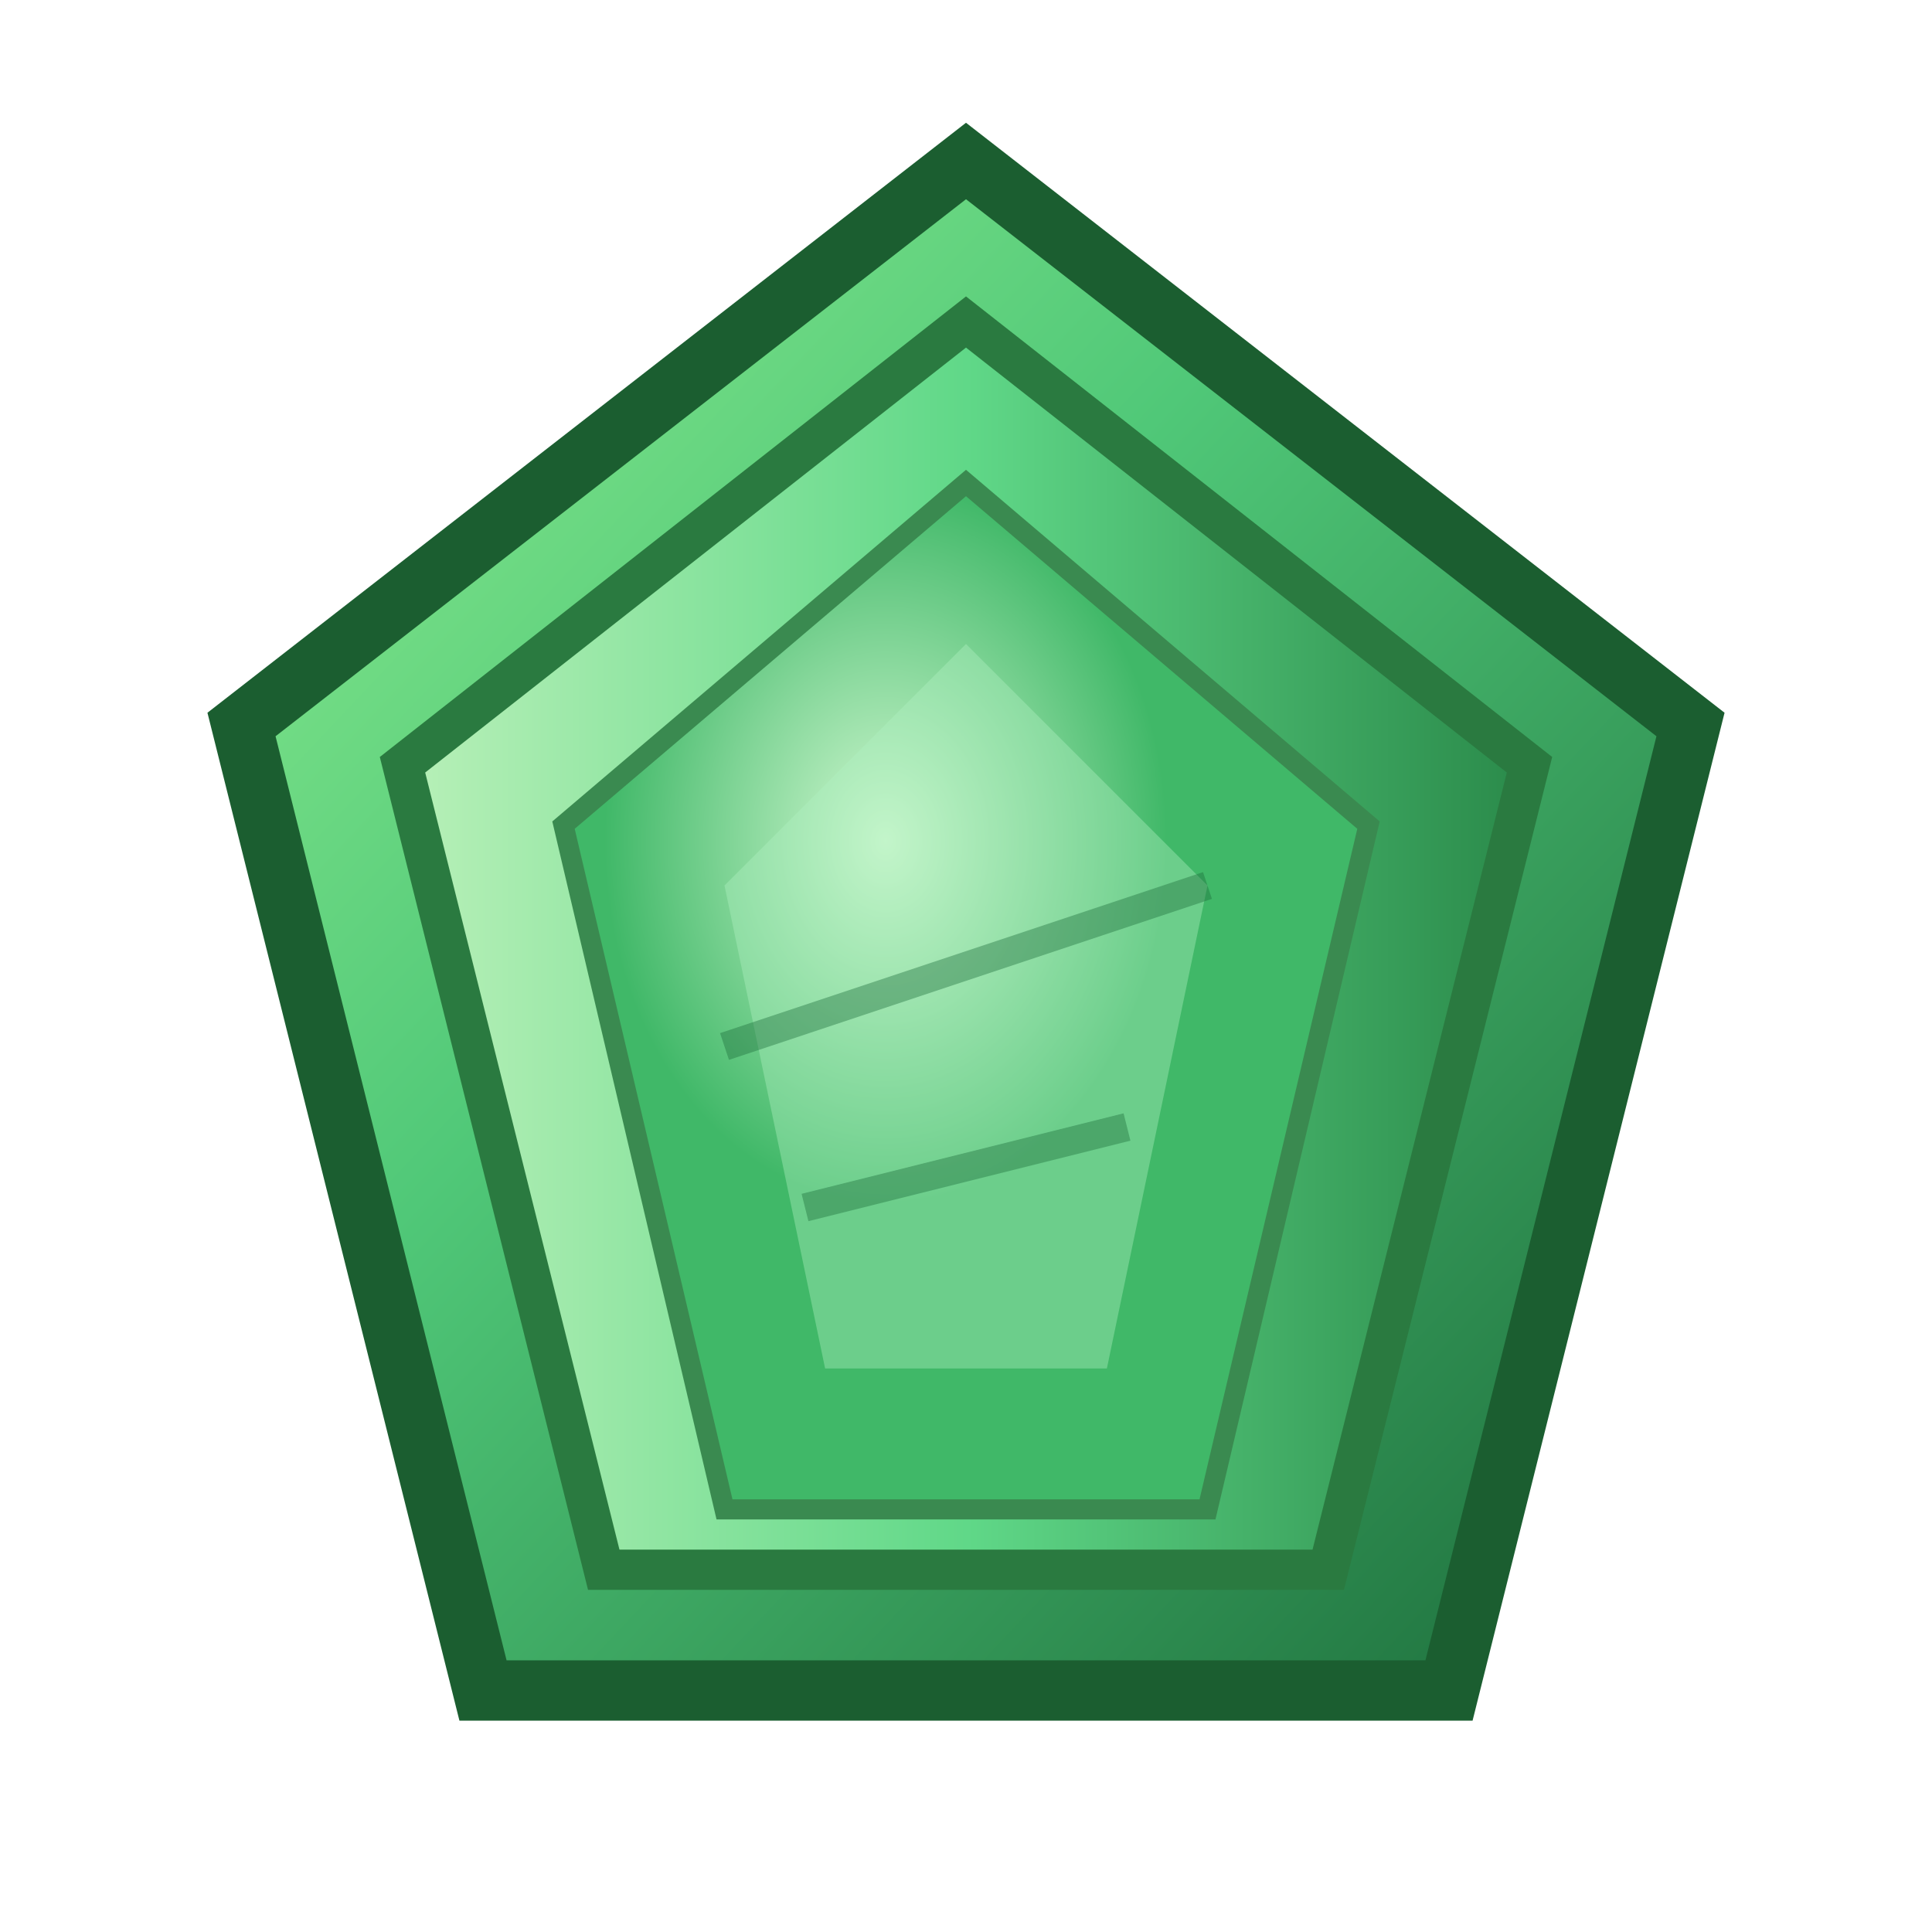
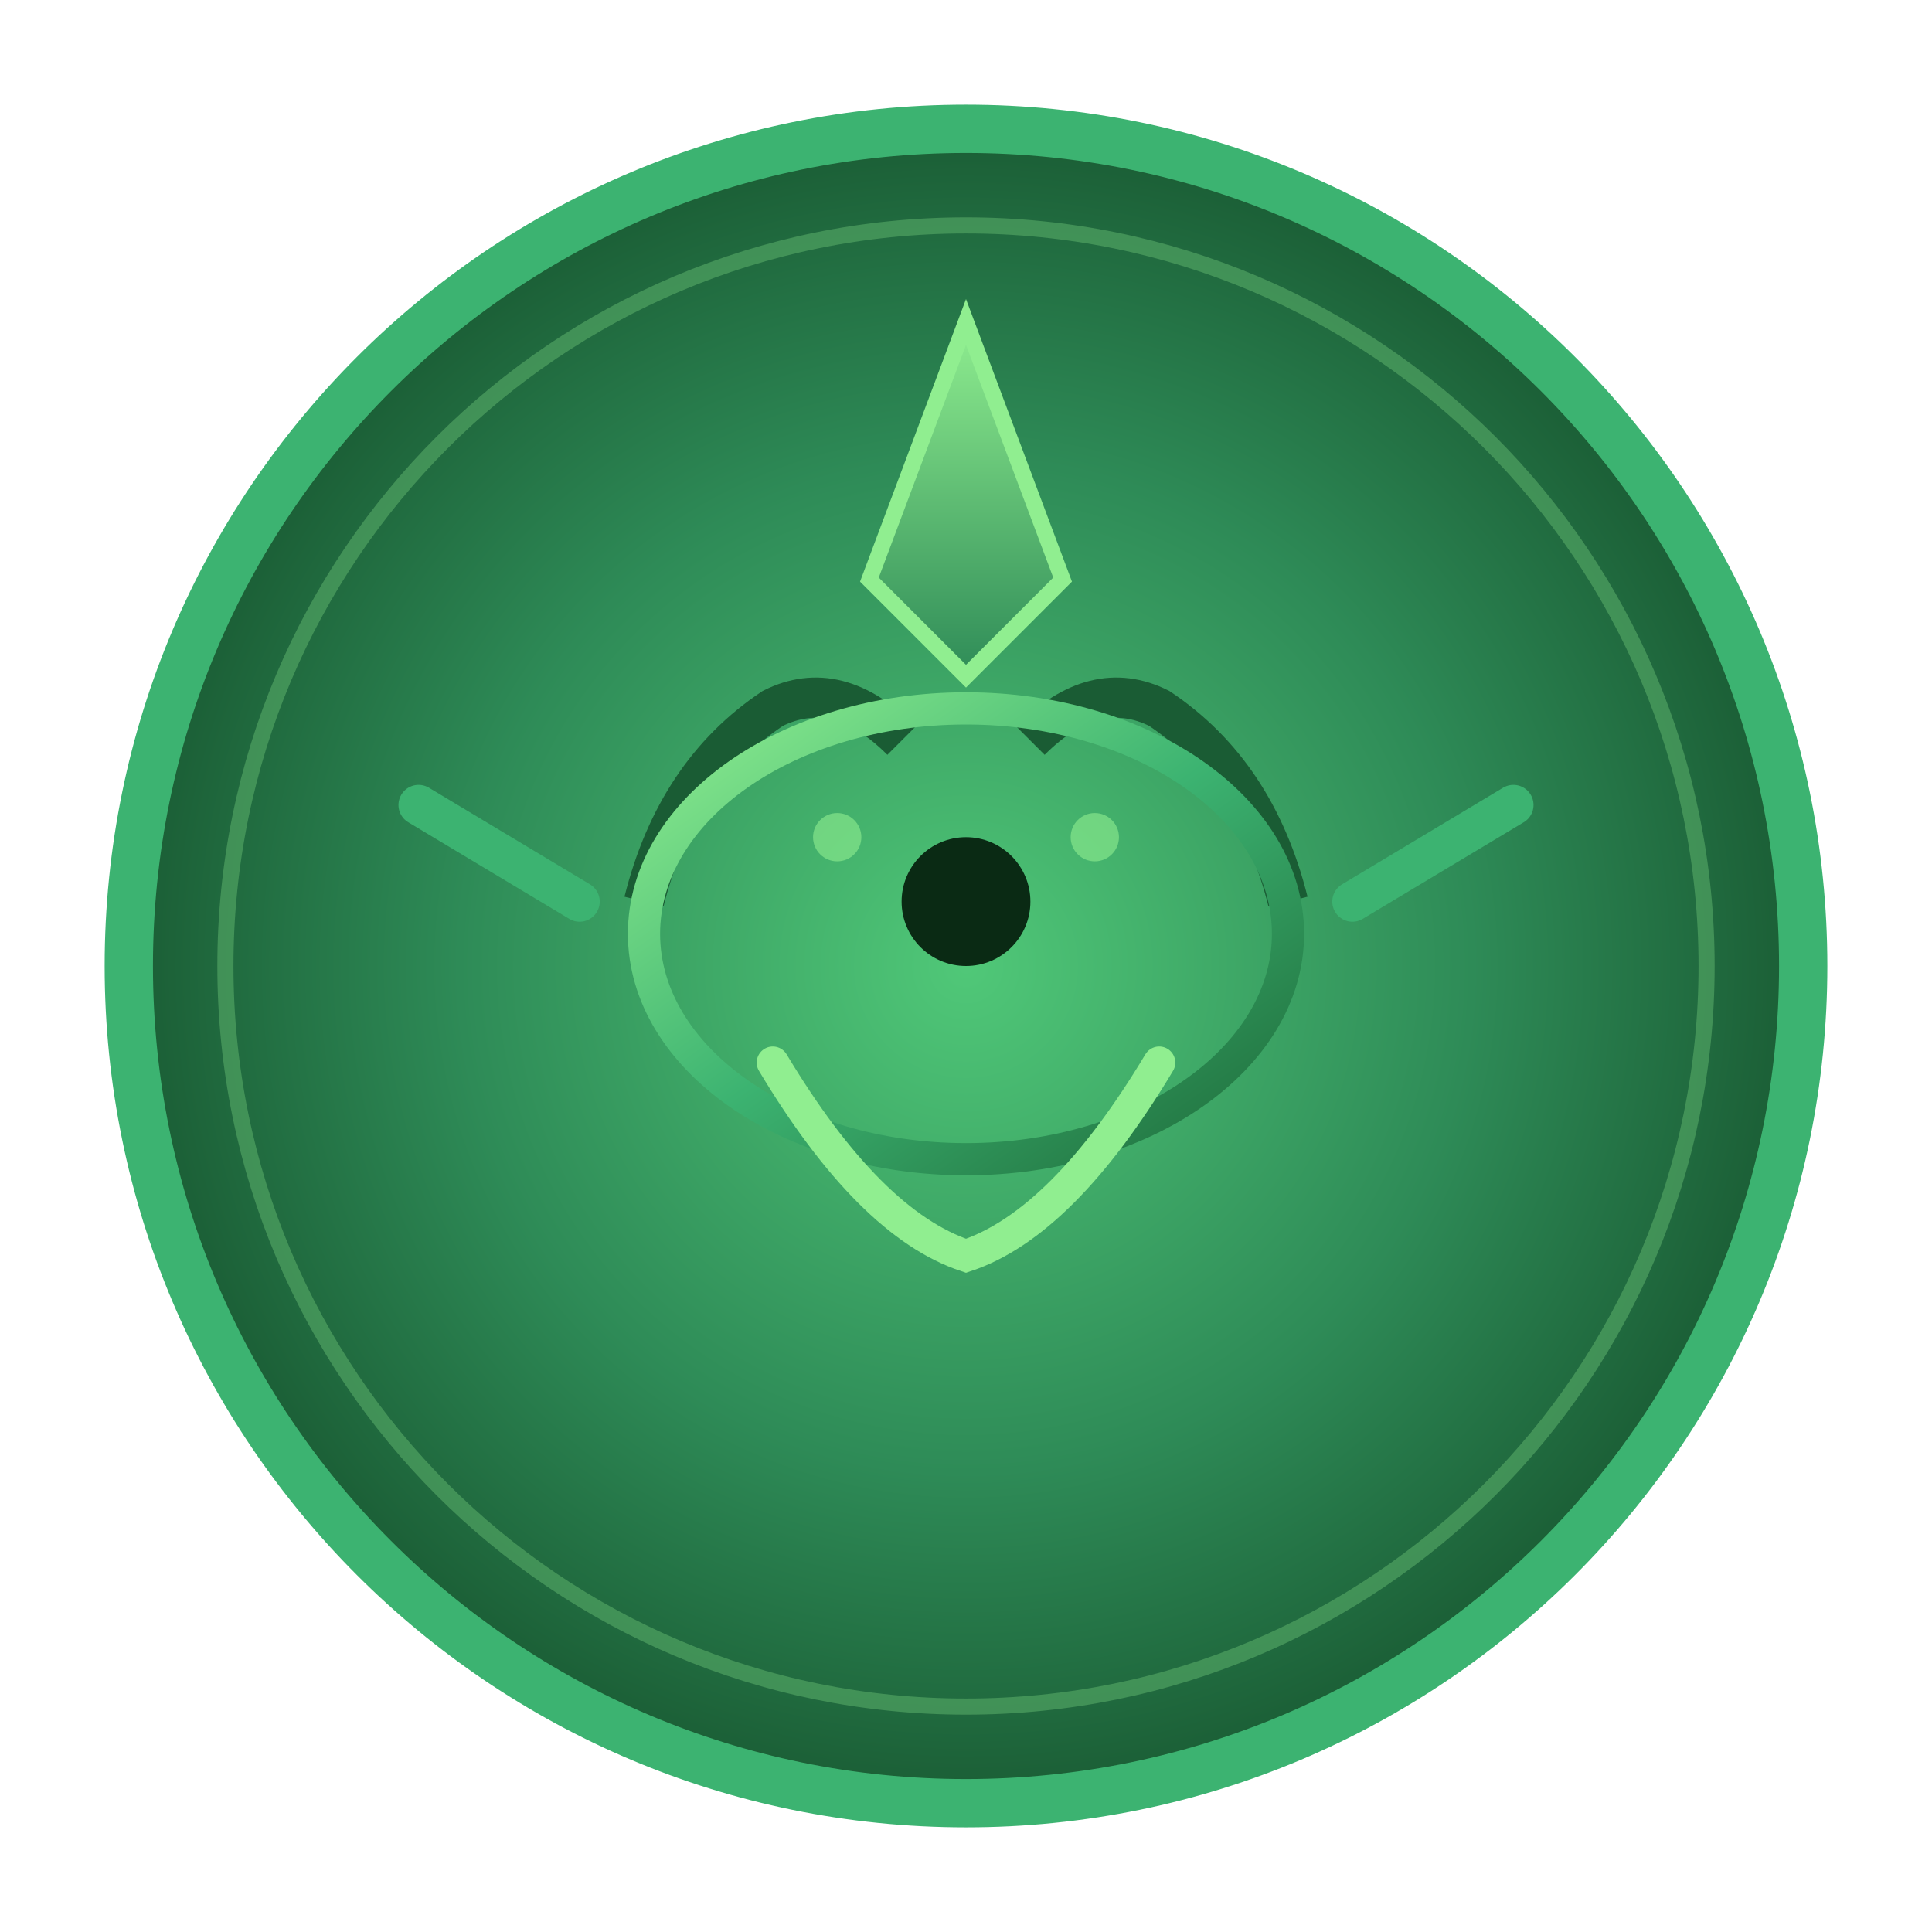
- <svg xmlns="http://www.w3.org/2000/svg" viewBox="0 0 48 48" width="48" height="48">
+ <svg xmlns="http://www.w3.org/2000/svg" viewBox="0 0 120 120" width="120" height="120">
  <defs>
-     <linearGradient id="e1" x1="0" y1="0" x2="1" y2="1">
-       <stop offset="0%" stop-color="#90ee90" />
-       <stop offset="40%" stop-color="#50c878" />
-       <stop offset="100%" stop-color="#1b6b3a" />
+     <radialGradient id="emBg" cx="50%" cy="50%" r="50%">
+       <stop offset="0%" stop-color="#50C878" />
+       <stop offset="60%" stop-color="#2E8B57" />
+       <stop offset="100%" stop-color="#1A5C34" />
+     </radialGradient>
+     <linearGradient id="emShine" x1="0" y1="0" x2="1" y2="1">
+       <stop offset="0%" stop-color="#90EE90" />
+       <stop offset="50%" stop-color="#3CB371" />
+       <stop offset="100%" stop-color="#1E6B3A" />
    </linearGradient>
-     <linearGradient id="e2" x1="0" y1="0" x2="1" y2="0">
-       <stop offset="0%" stop-color="#b8f0b8" />
-       <stop offset="50%" stop-color="#60d888" />
-       <stop offset="100%" stop-color="#2a8a4a" />
+     <linearGradient id="emHorn" x1="0" y1="1" x2="0" y2="0">
+       <stop offset="0%" stop-color="#2E8B57" />
+       <stop offset="100%" stop-color="#90EE90" />
    </linearGradient>
-     <radialGradient id="e3" cx="40%" cy="35%" r="35%">
-       <stop offset="0%" stop-color="#d0f8d0" />
-       <stop offset="100%" stop-color="#40b868" />
-     </radialGradient>
  </defs>
-   <path d="M24 4L6 18l6 24h24l6-24z" fill="url(#e1)" stroke="#1b5e30" stroke-width="1.5" />
-   <path d="M24 8L10 19l5 20h18l5-20z" fill="url(#e2)" stroke="#2a7a40" stroke-width="1" />
-   <path d="M24 12l-10 8.5 4 17h12l4-17z" fill="url(#e3)" stroke="#3a8a50" stroke-width="0.5" />
-   <path d="M24 16l-6 6 2.5 12h7l2.5-12z" fill="#b0f0c0" opacity="0.4" />
-   <path d="M18 26l12-4M20 30l8-2" stroke="#1b6b3a" stroke-width="0.7" fill="none" opacity="0.4" />
+   <circle cx="60" cy="60" r="52" fill="url(#emBg)" stroke="#3CB371" stroke-width="3" />
+   <circle cx="60" cy="60" r="46" fill="none" stroke="#90EE90" stroke-width="1" opacity="0.3" />
+   <path d="M60 20 L66 36 L60 42 L54 36 Z" fill="url(#emHorn)" stroke="#90EE90" stroke-width="1" />
+   <path d="M40 56 Q42 48 48 44 Q52 42 56 46" fill="none" stroke="#1A5C34" stroke-width="2.5" />
+   <path d="M80 56 Q78 48 72 44 Q68 42 64 46" fill="none" stroke="#1A5C34" stroke-width="2.5" />
+   <ellipse cx="60" cy="58" rx="20" ry="14" fill="none" stroke="url(#emShine)" stroke-width="2" />
+   <circle cx="60" cy="56" r="4" fill="#0A2A14" />
+   <circle cx="52" cy="52" r="1.5" fill="#90EE90" opacity="0.6" />
+   <circle cx="68" cy="52" r="1.5" fill="#90EE90" opacity="0.6" />
+   <path d="M48 66 Q54 76 60 78 Q66 76 72 66" fill="none" stroke="#90EE90" stroke-width="2" stroke-linecap="round" />
+   <path d="M36 56 L26 50 M84 56 L94 50" fill="none" stroke="#3CB371" stroke-width="2.5" stroke-linecap="round" />
</svg>
